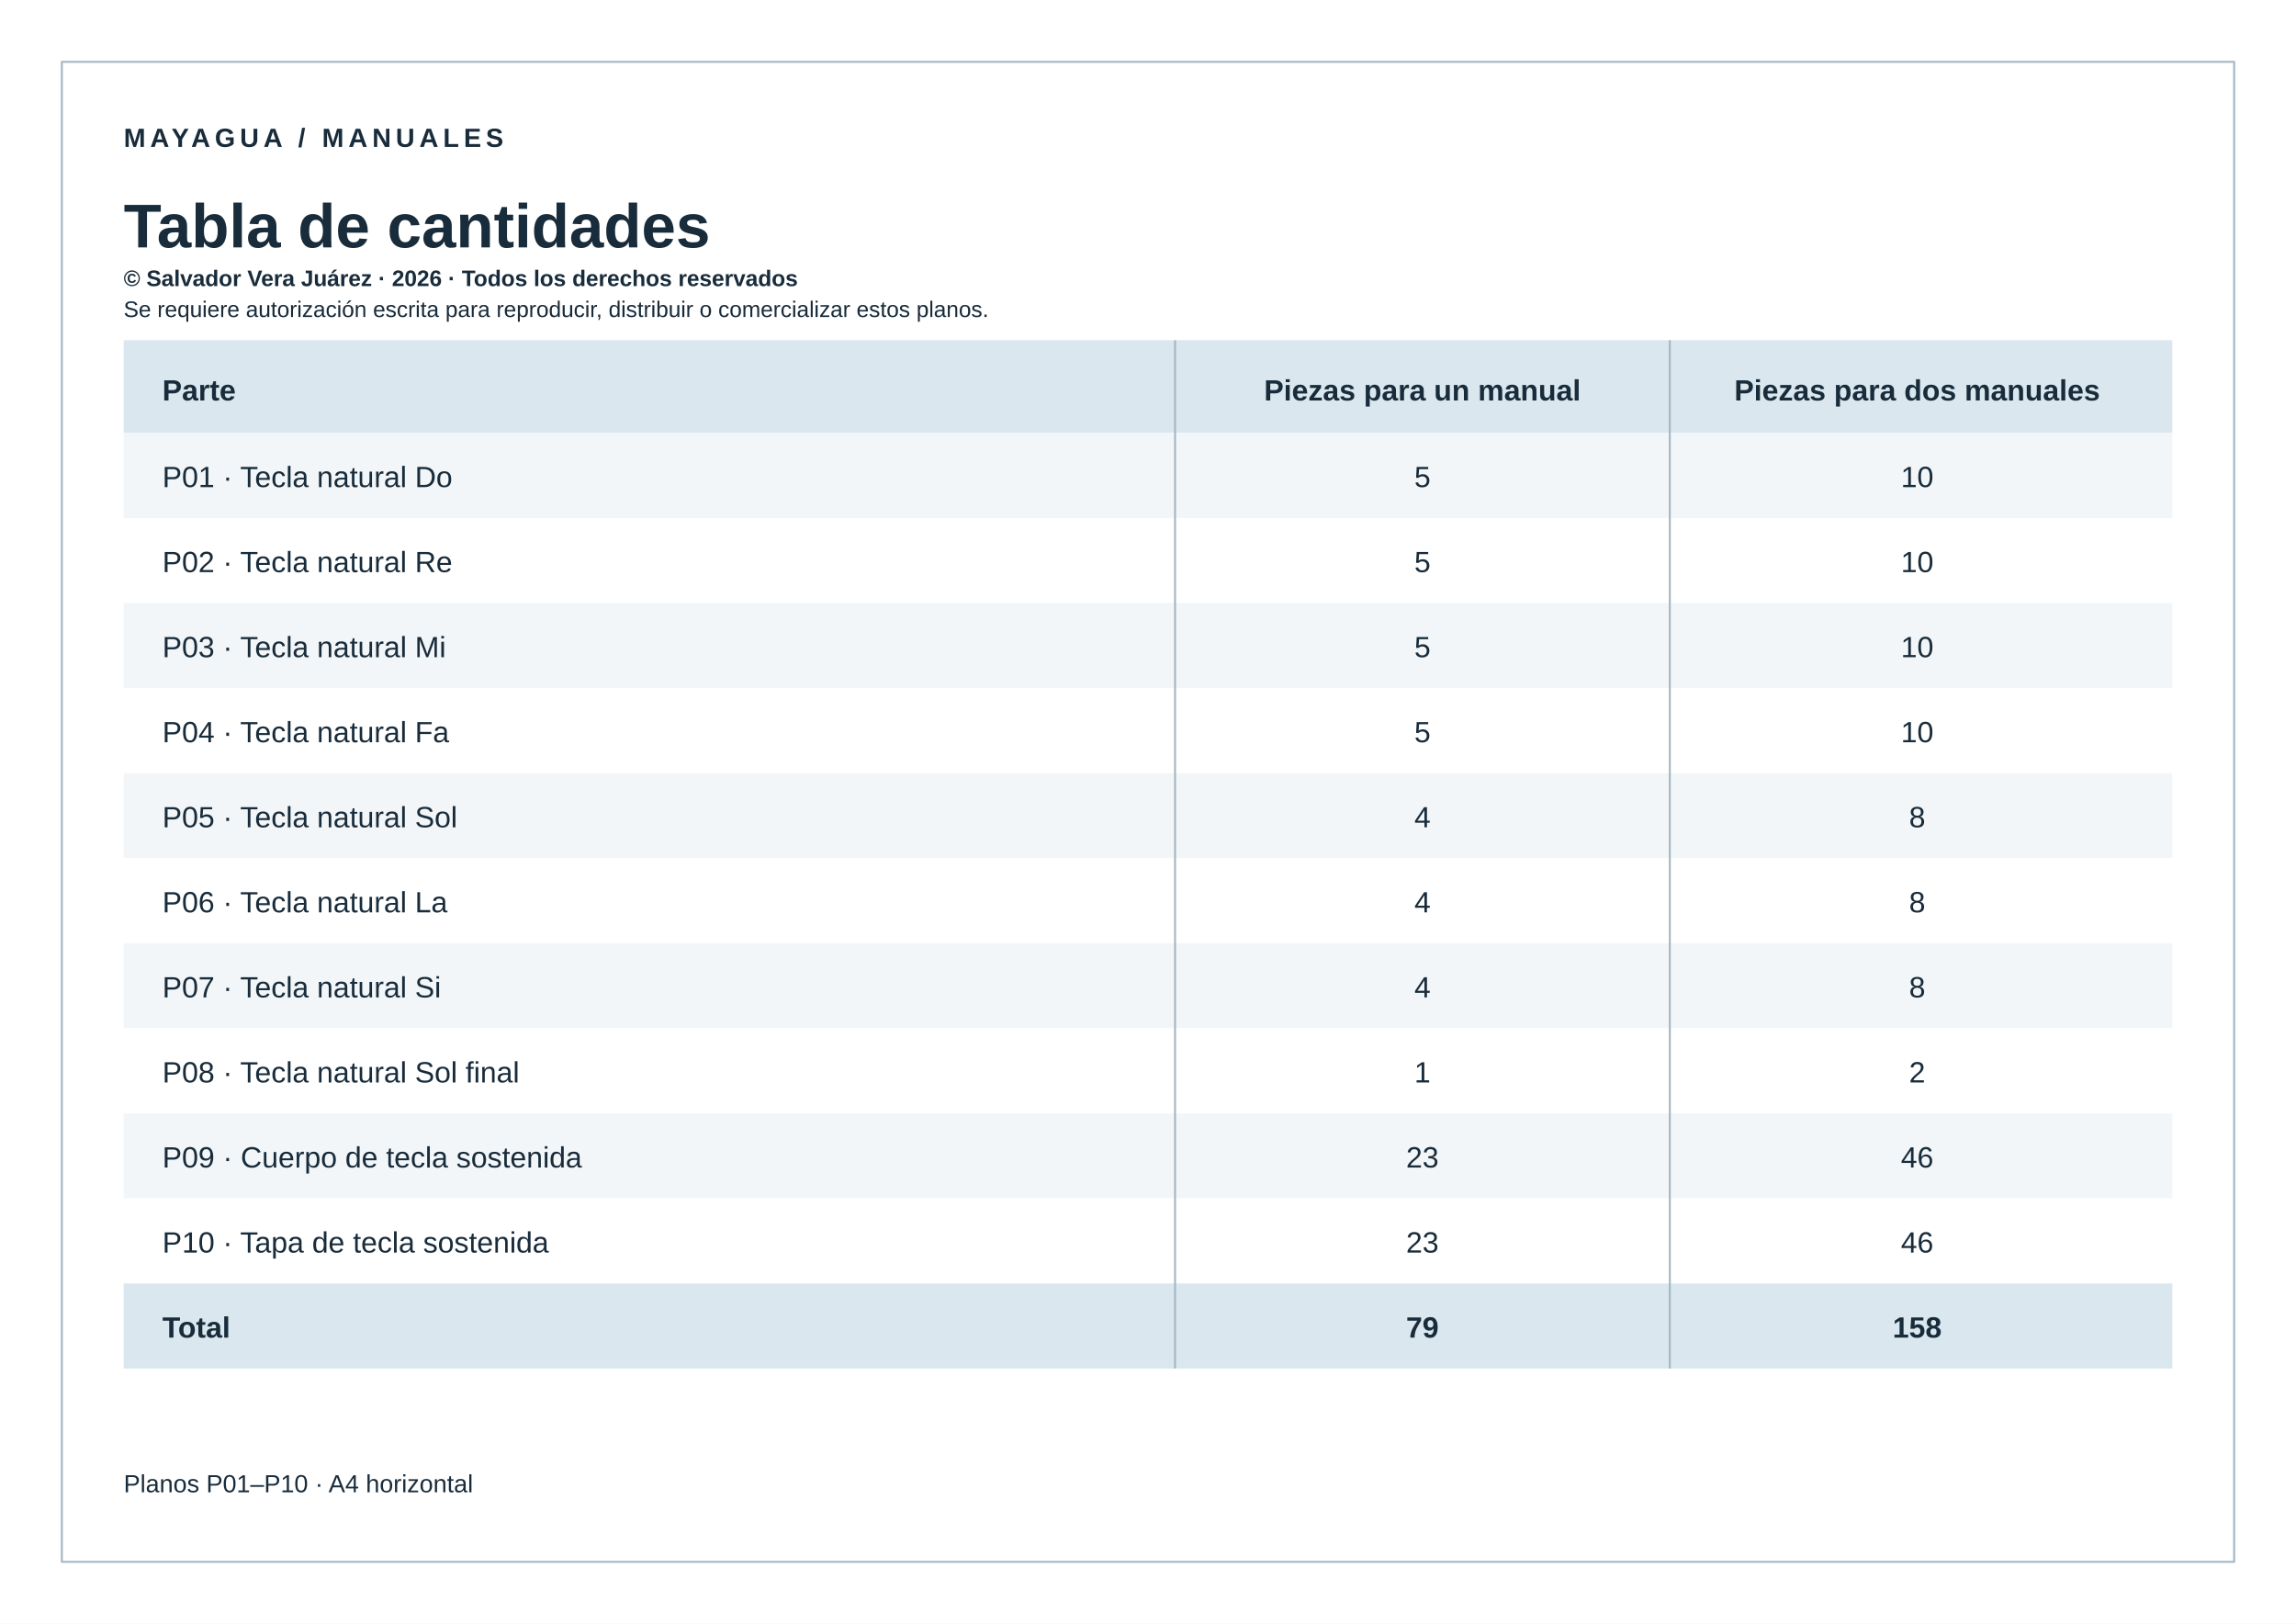
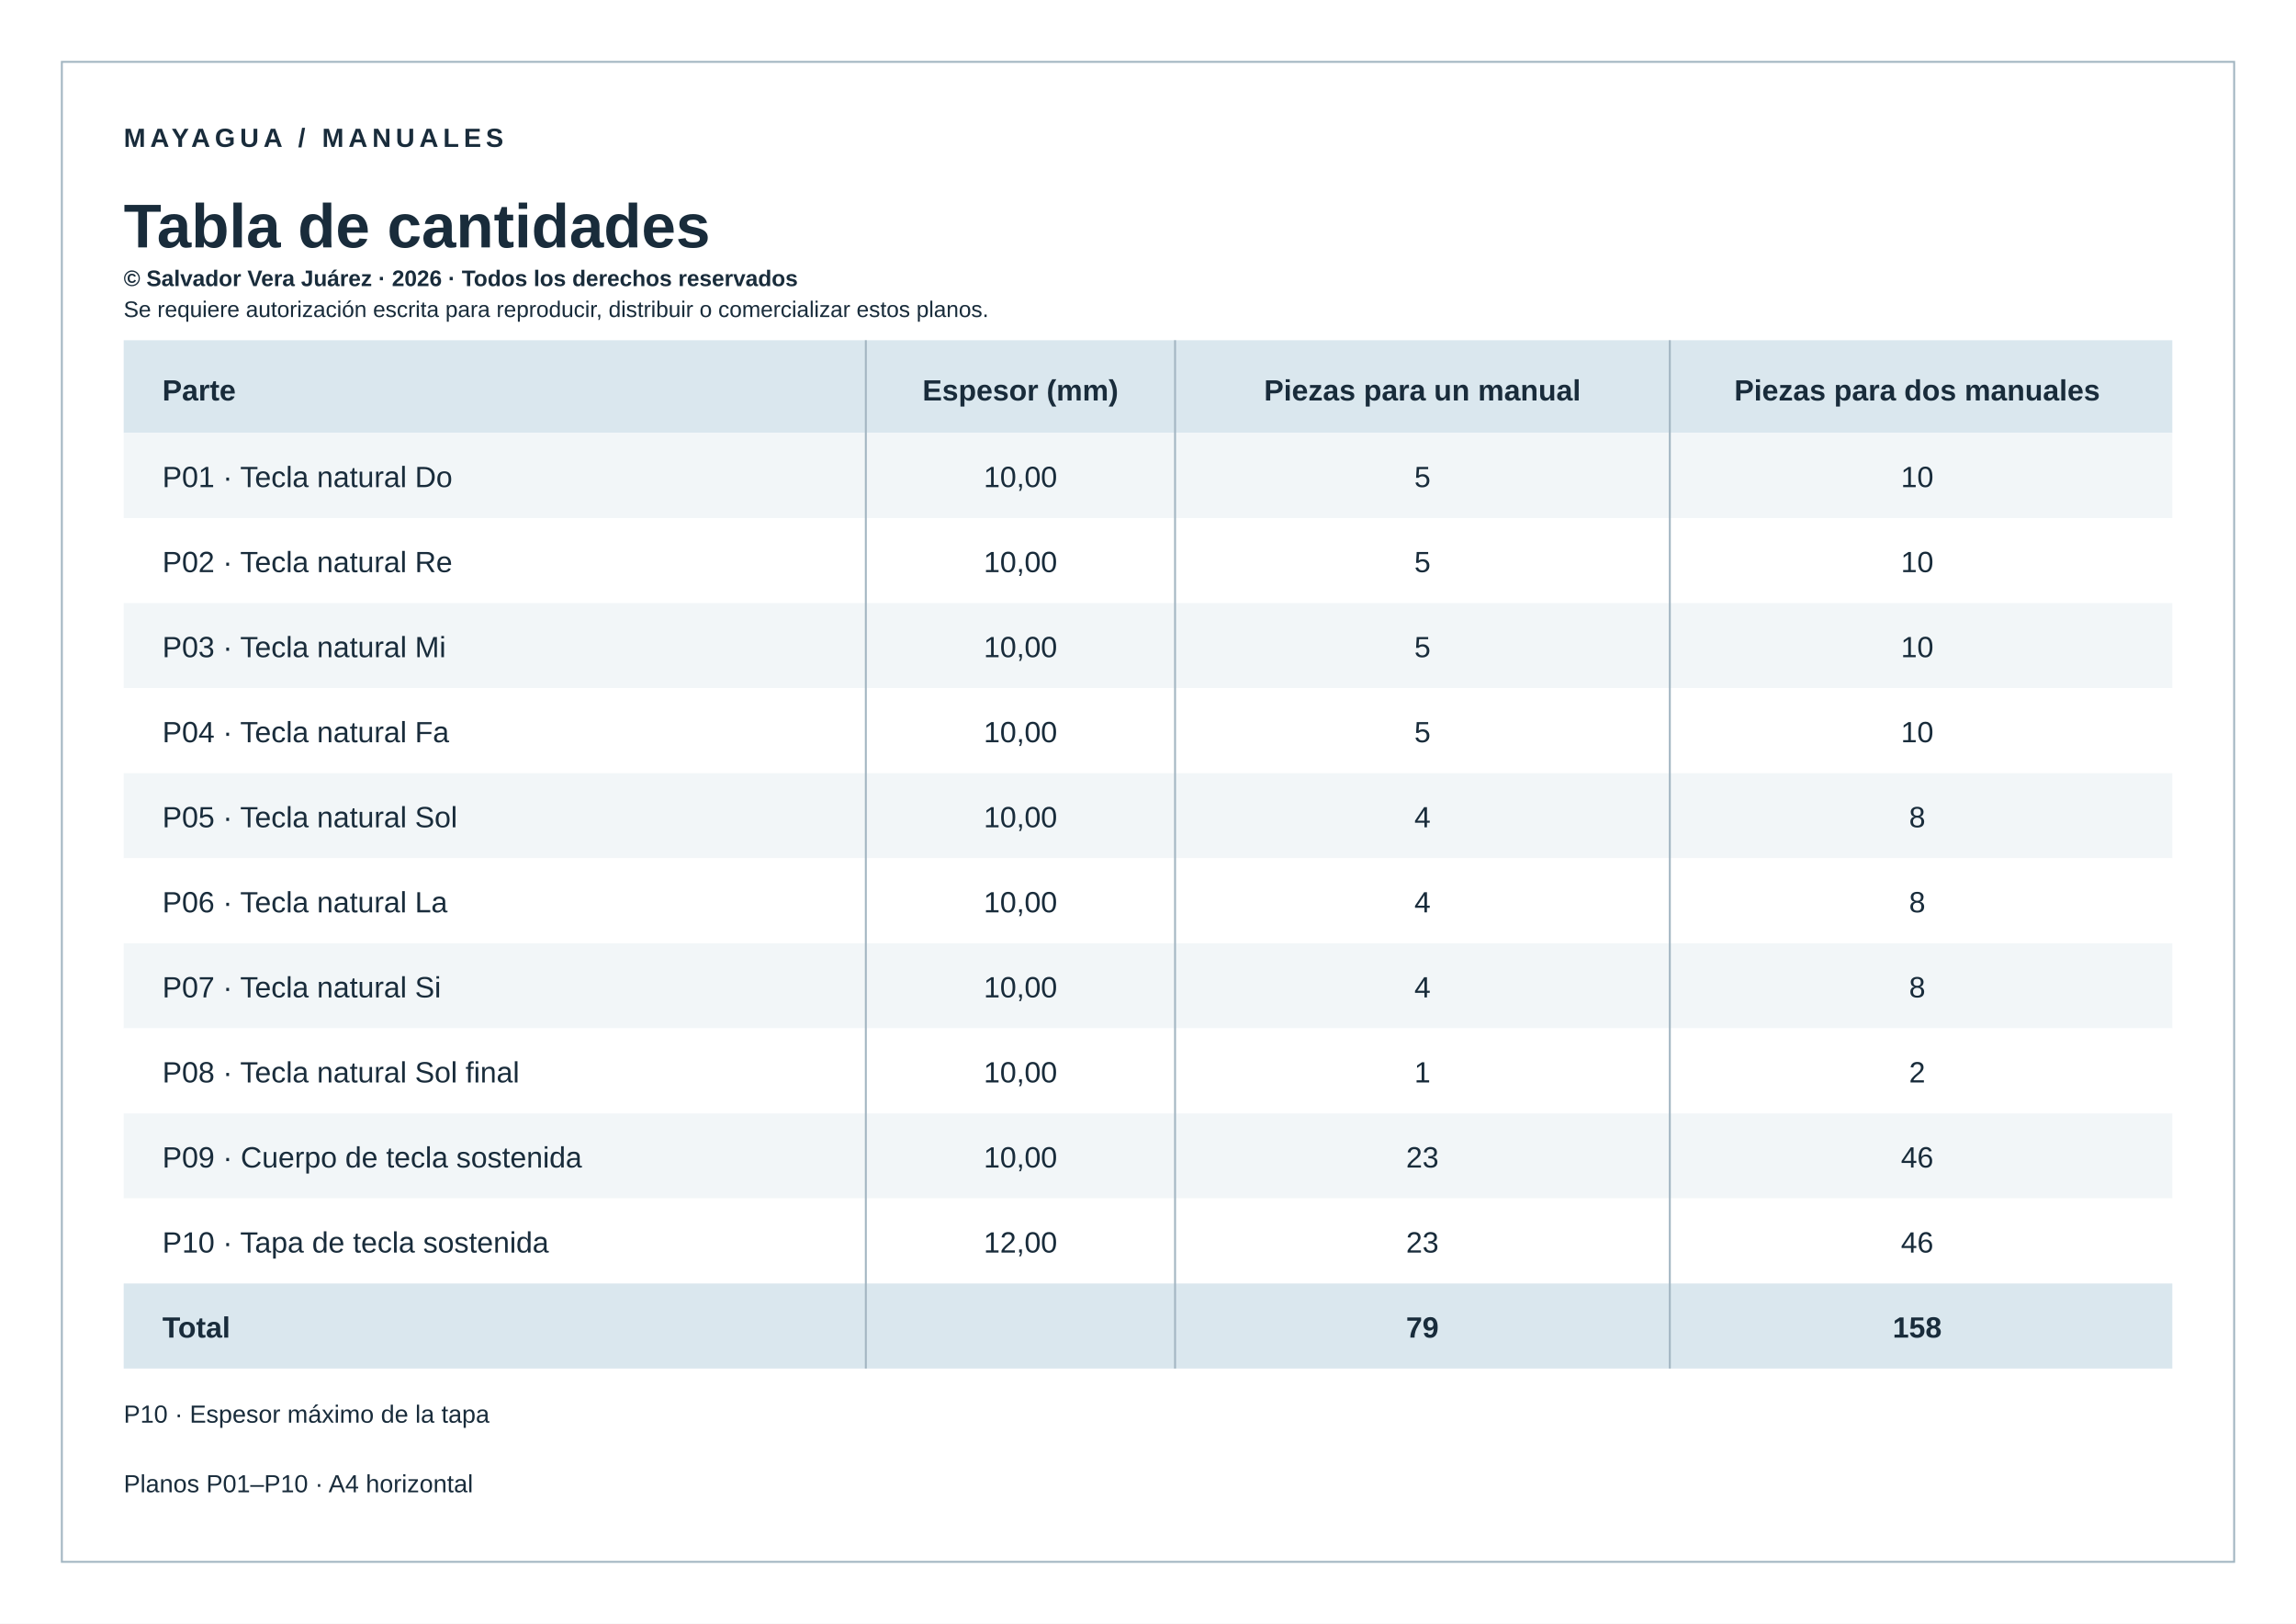
<svg xmlns="http://www.w3.org/2000/svg" width="297mm" height="210mm" viewBox="0 0 297 210" role="img" aria-labelledby="title">
  <style>text{font-family:Arial,sans-serif;fill:#192c3b} .linea{stroke:#a3b6c2;stroke-width:.25;fill:none}</style>
  <rect width="297" height="210" fill="white" />
  <rect class="linea" x="8" y="8" width="281" height="194" />
  <text x="16" y="19" font-size="3.4" font-weight="bold" letter-spacing=".6">MAYAGUA / MANUALES</text>
  <text x="16" y="32" font-size="8" font-weight="bold">Tabla de cantidades</text>
  <g id="derechos" font-size="2.9">
    <text x="16" y="37" font-weight="bold">© Salvador Vera Juárez · 2026 · Todos los derechos reservados</text>
    <text x="16" y="41">Se requiere autorización escrita para reproducir, distribuir o comercializar estos planos.</text>
  </g>
  <rect x="16" y="44" width="265" height="12" fill="#dae7ee" />
  <g font-size="3.8" font-weight="bold">
    <text x="21" y="51.8">Parte</text>
+     <text x="132" y="51.8" text-anchor="middle">Espesor (mm)</text>
    <text x="184" y="51.8" text-anchor="middle">Piezas para un manual</text>
    <text x="248" y="51.8" text-anchor="middle">Piezas para dos manuales</text>
  </g>
  <rect x="16" y="56" width="265" height="11" fill="#f2f6f8" />
  <g font-size="3.8">
    <text x="21" y="63">P01 · Tecla natural Do</text>
+     <text x="132" y="63" text-anchor="middle">10,00</text>
    <text x="184" y="63" text-anchor="middle">5</text>
    <text x="248" y="63" text-anchor="middle">10</text>
  </g>
  <rect x="16" y="67" width="265" height="11" fill="#ffffff" />
  <g font-size="3.8">
    <text x="21" y="74">P02 · Tecla natural Re</text>
+     <text x="132" y="74" text-anchor="middle">10,00</text>
    <text x="184" y="74" text-anchor="middle">5</text>
    <text x="248" y="74" text-anchor="middle">10</text>
  </g>
  <rect x="16" y="78" width="265" height="11" fill="#f2f6f8" />
  <g font-size="3.8">
    <text x="21" y="85">P03 · Tecla natural Mi</text>
+     <text x="132" y="85" text-anchor="middle">10,00</text>
    <text x="184" y="85" text-anchor="middle">5</text>
    <text x="248" y="85" text-anchor="middle">10</text>
  </g>
  <rect x="16" y="89" width="265" height="11" fill="#ffffff" />
  <g font-size="3.8">
    <text x="21" y="96">P04 · Tecla natural Fa</text>
+     <text x="132" y="96" text-anchor="middle">10,00</text>
    <text x="184" y="96" text-anchor="middle">5</text>
    <text x="248" y="96" text-anchor="middle">10</text>
  </g>
  <rect x="16" y="100" width="265" height="11" fill="#f2f6f8" />
  <g font-size="3.8">
    <text x="21" y="107">P05 · Tecla natural Sol</text>
+     <text x="132" y="107" text-anchor="middle">10,00</text>
    <text x="184" y="107" text-anchor="middle">4</text>
    <text x="248" y="107" text-anchor="middle">8</text>
  </g>
  <rect x="16" y="111" width="265" height="11" fill="#ffffff" />
  <g font-size="3.8">
    <text x="21" y="118">P06 · Tecla natural La</text>
+     <text x="132" y="118" text-anchor="middle">10,00</text>
    <text x="184" y="118" text-anchor="middle">4</text>
    <text x="248" y="118" text-anchor="middle">8</text>
  </g>
  <rect x="16" y="122" width="265" height="11" fill="#f2f6f8" />
  <g font-size="3.8">
    <text x="21" y="129">P07 · Tecla natural Si</text>
+     <text x="132" y="129" text-anchor="middle">10,00</text>
    <text x="184" y="129" text-anchor="middle">4</text>
    <text x="248" y="129" text-anchor="middle">8</text>
  </g>
  <rect x="16" y="133" width="265" height="11" fill="#ffffff" />
  <g font-size="3.8">
    <text x="21" y="140">P08 · Tecla natural Sol final</text>
+     <text x="132" y="140" text-anchor="middle">10,00</text>
    <text x="184" y="140" text-anchor="middle">1</text>
    <text x="248" y="140" text-anchor="middle">2</text>
  </g>
  <rect x="16" y="144" width="265" height="11" fill="#f2f6f8" />
  <g font-size="3.8">
    <text x="21" y="151">P09 · Cuerpo de tecla sostenida</text>
+     <text x="132" y="151" text-anchor="middle">10,00</text>
    <text x="184" y="151" text-anchor="middle">23</text>
    <text x="248" y="151" text-anchor="middle">46</text>
  </g>
  <rect x="16" y="155" width="265" height="11" fill="#ffffff" />
  <g font-size="3.8">
    <text x="21" y="162">P10 · Tapa de tecla sostenida</text>
+     <text x="132" y="162" text-anchor="middle">12,00</text>
    <text x="184" y="162" text-anchor="middle">23</text>
    <text x="248" y="162" text-anchor="middle">46</text>
  </g>
  <rect x="16" y="166" width="265" height="11" fill="#dae7ee" />
  <g font-size="3.8" font-weight="bold">
    <text x="21" y="173">Total</text>
    <text x="184" y="173" text-anchor="middle">79</text>
    <text x="248" y="173" text-anchor="middle">158</text>
  </g>
-   <path class="linea" d="M152 44V177 M216 44V177" />
+   <path class="linea" d="M112 44V177 M152 44V177 M216 44V177" />
+   <text x="16" y="184" font-size="3.2">P10 · Espesor máximo de la tapa</text>
  <text x="16" y="193" font-size="3.2">Planos P01–P10 · A4 horizontal</text>
</svg>
